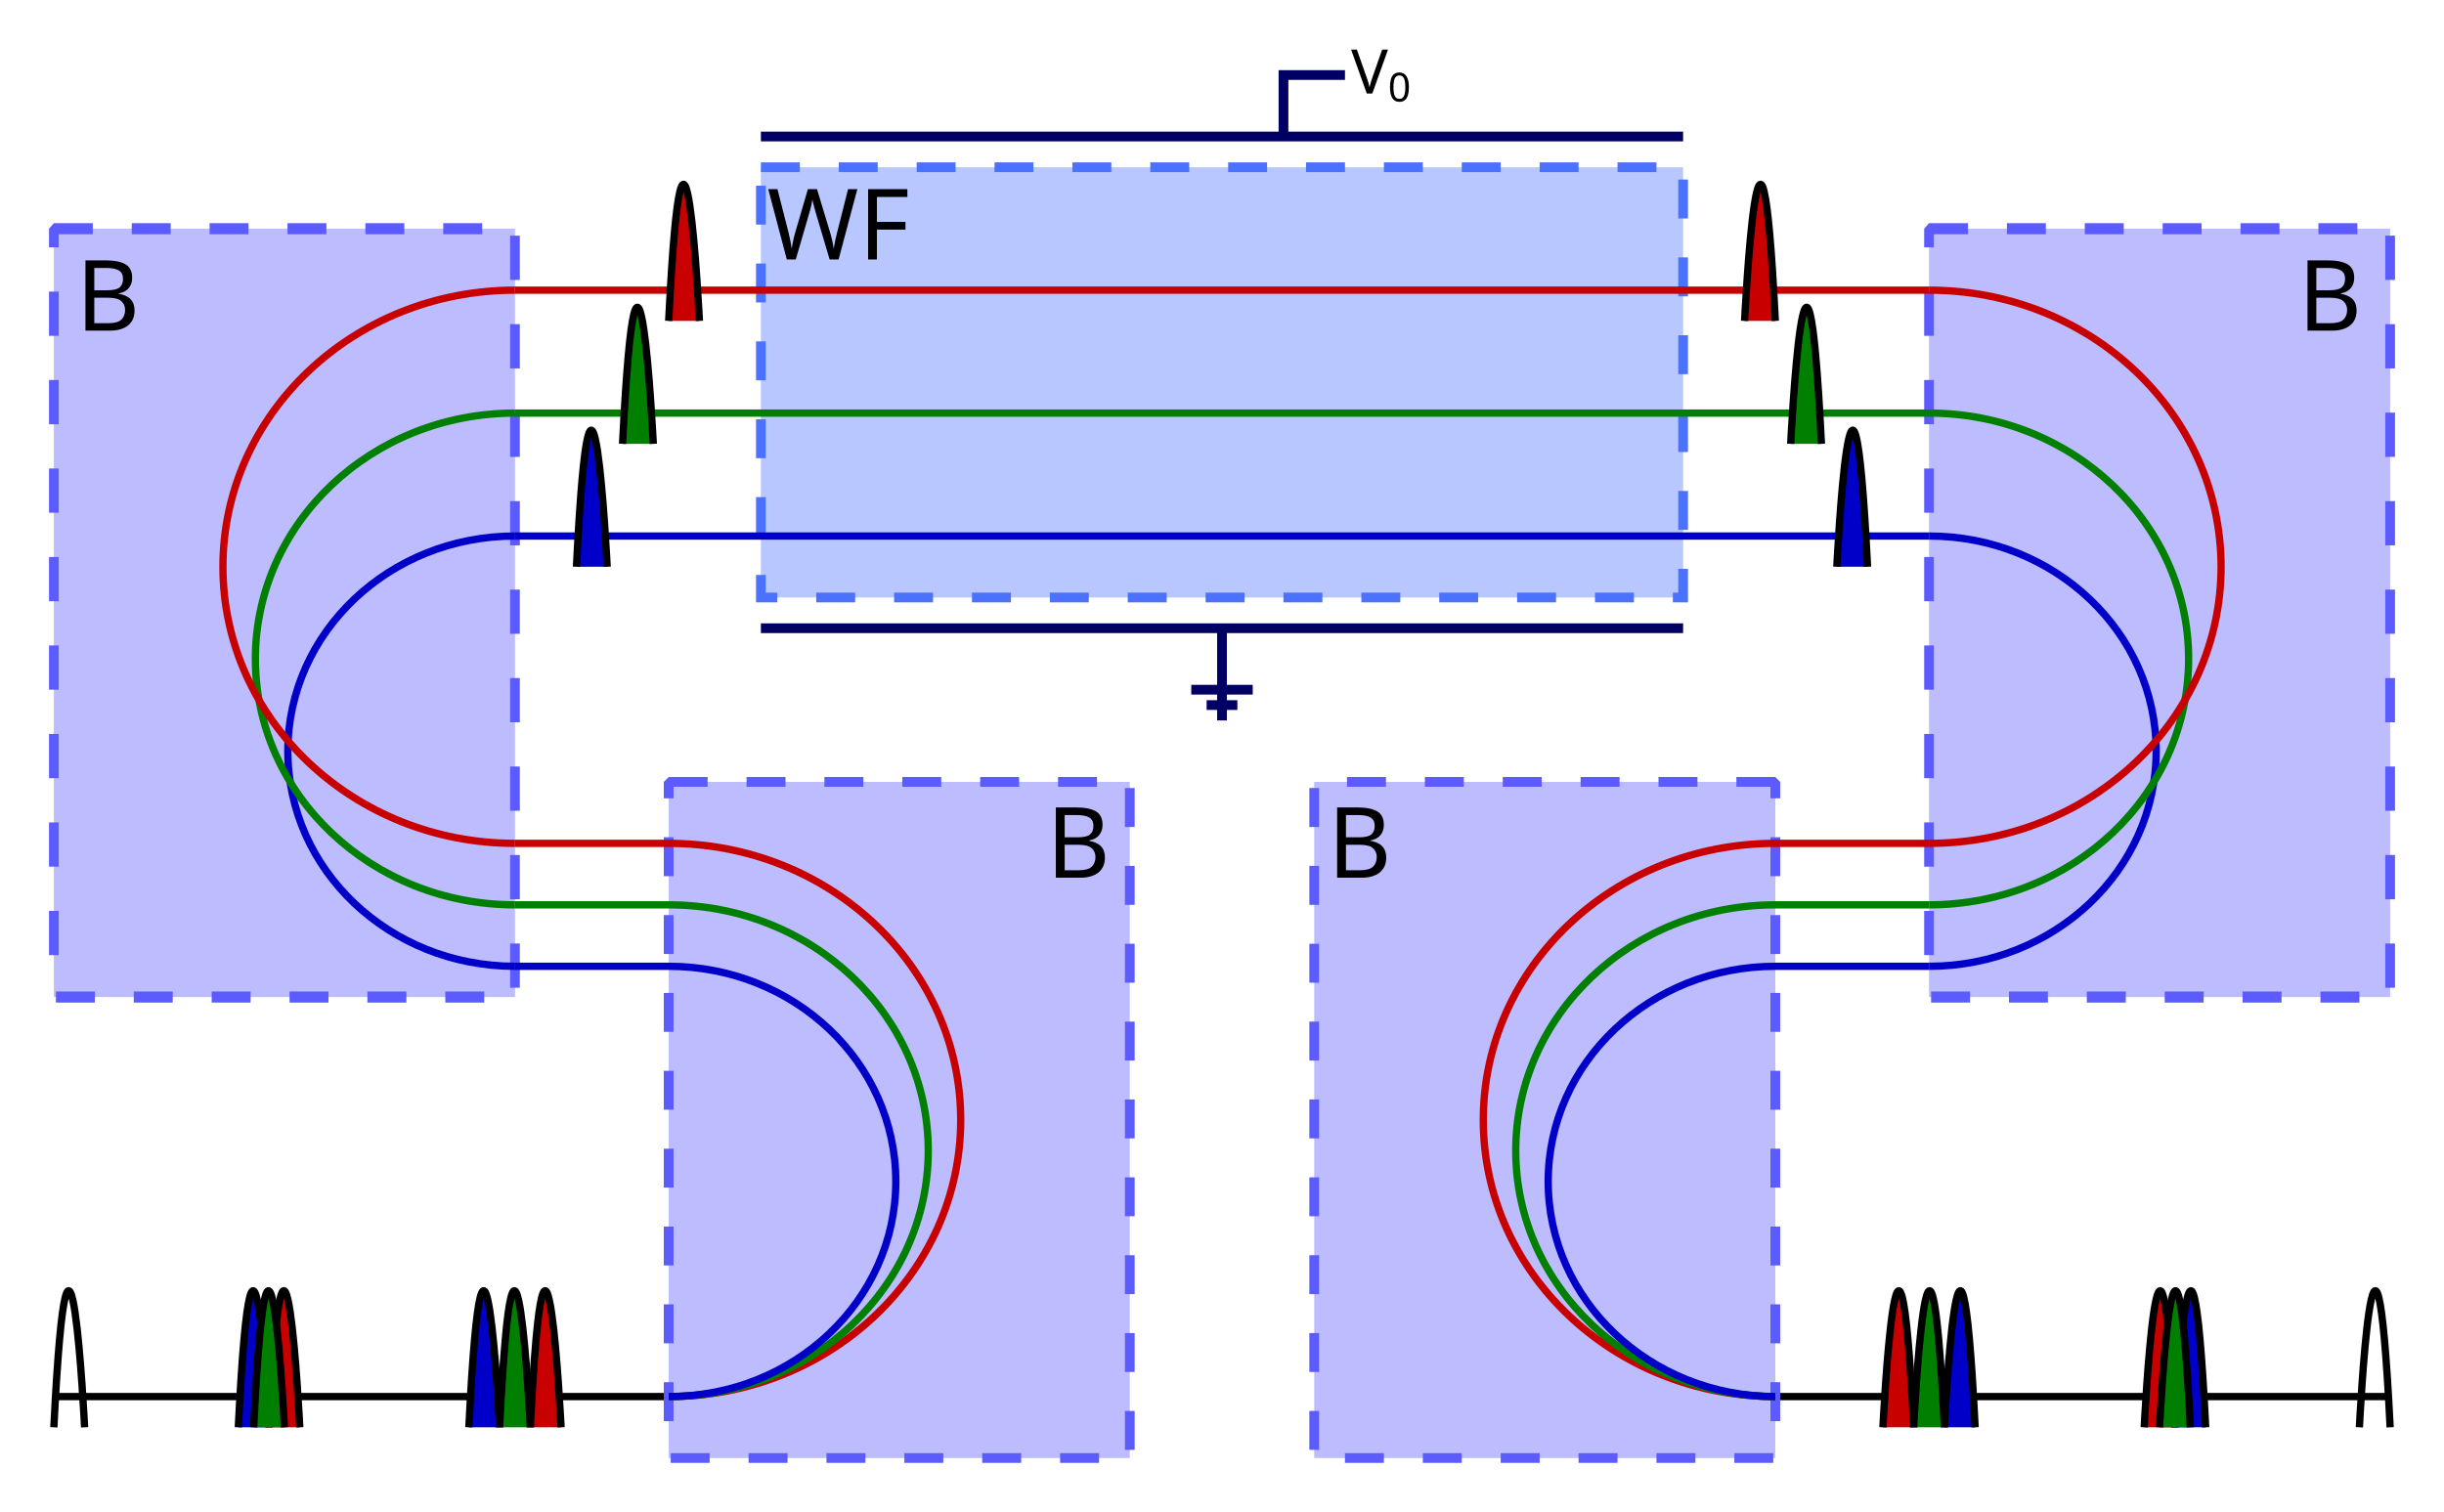
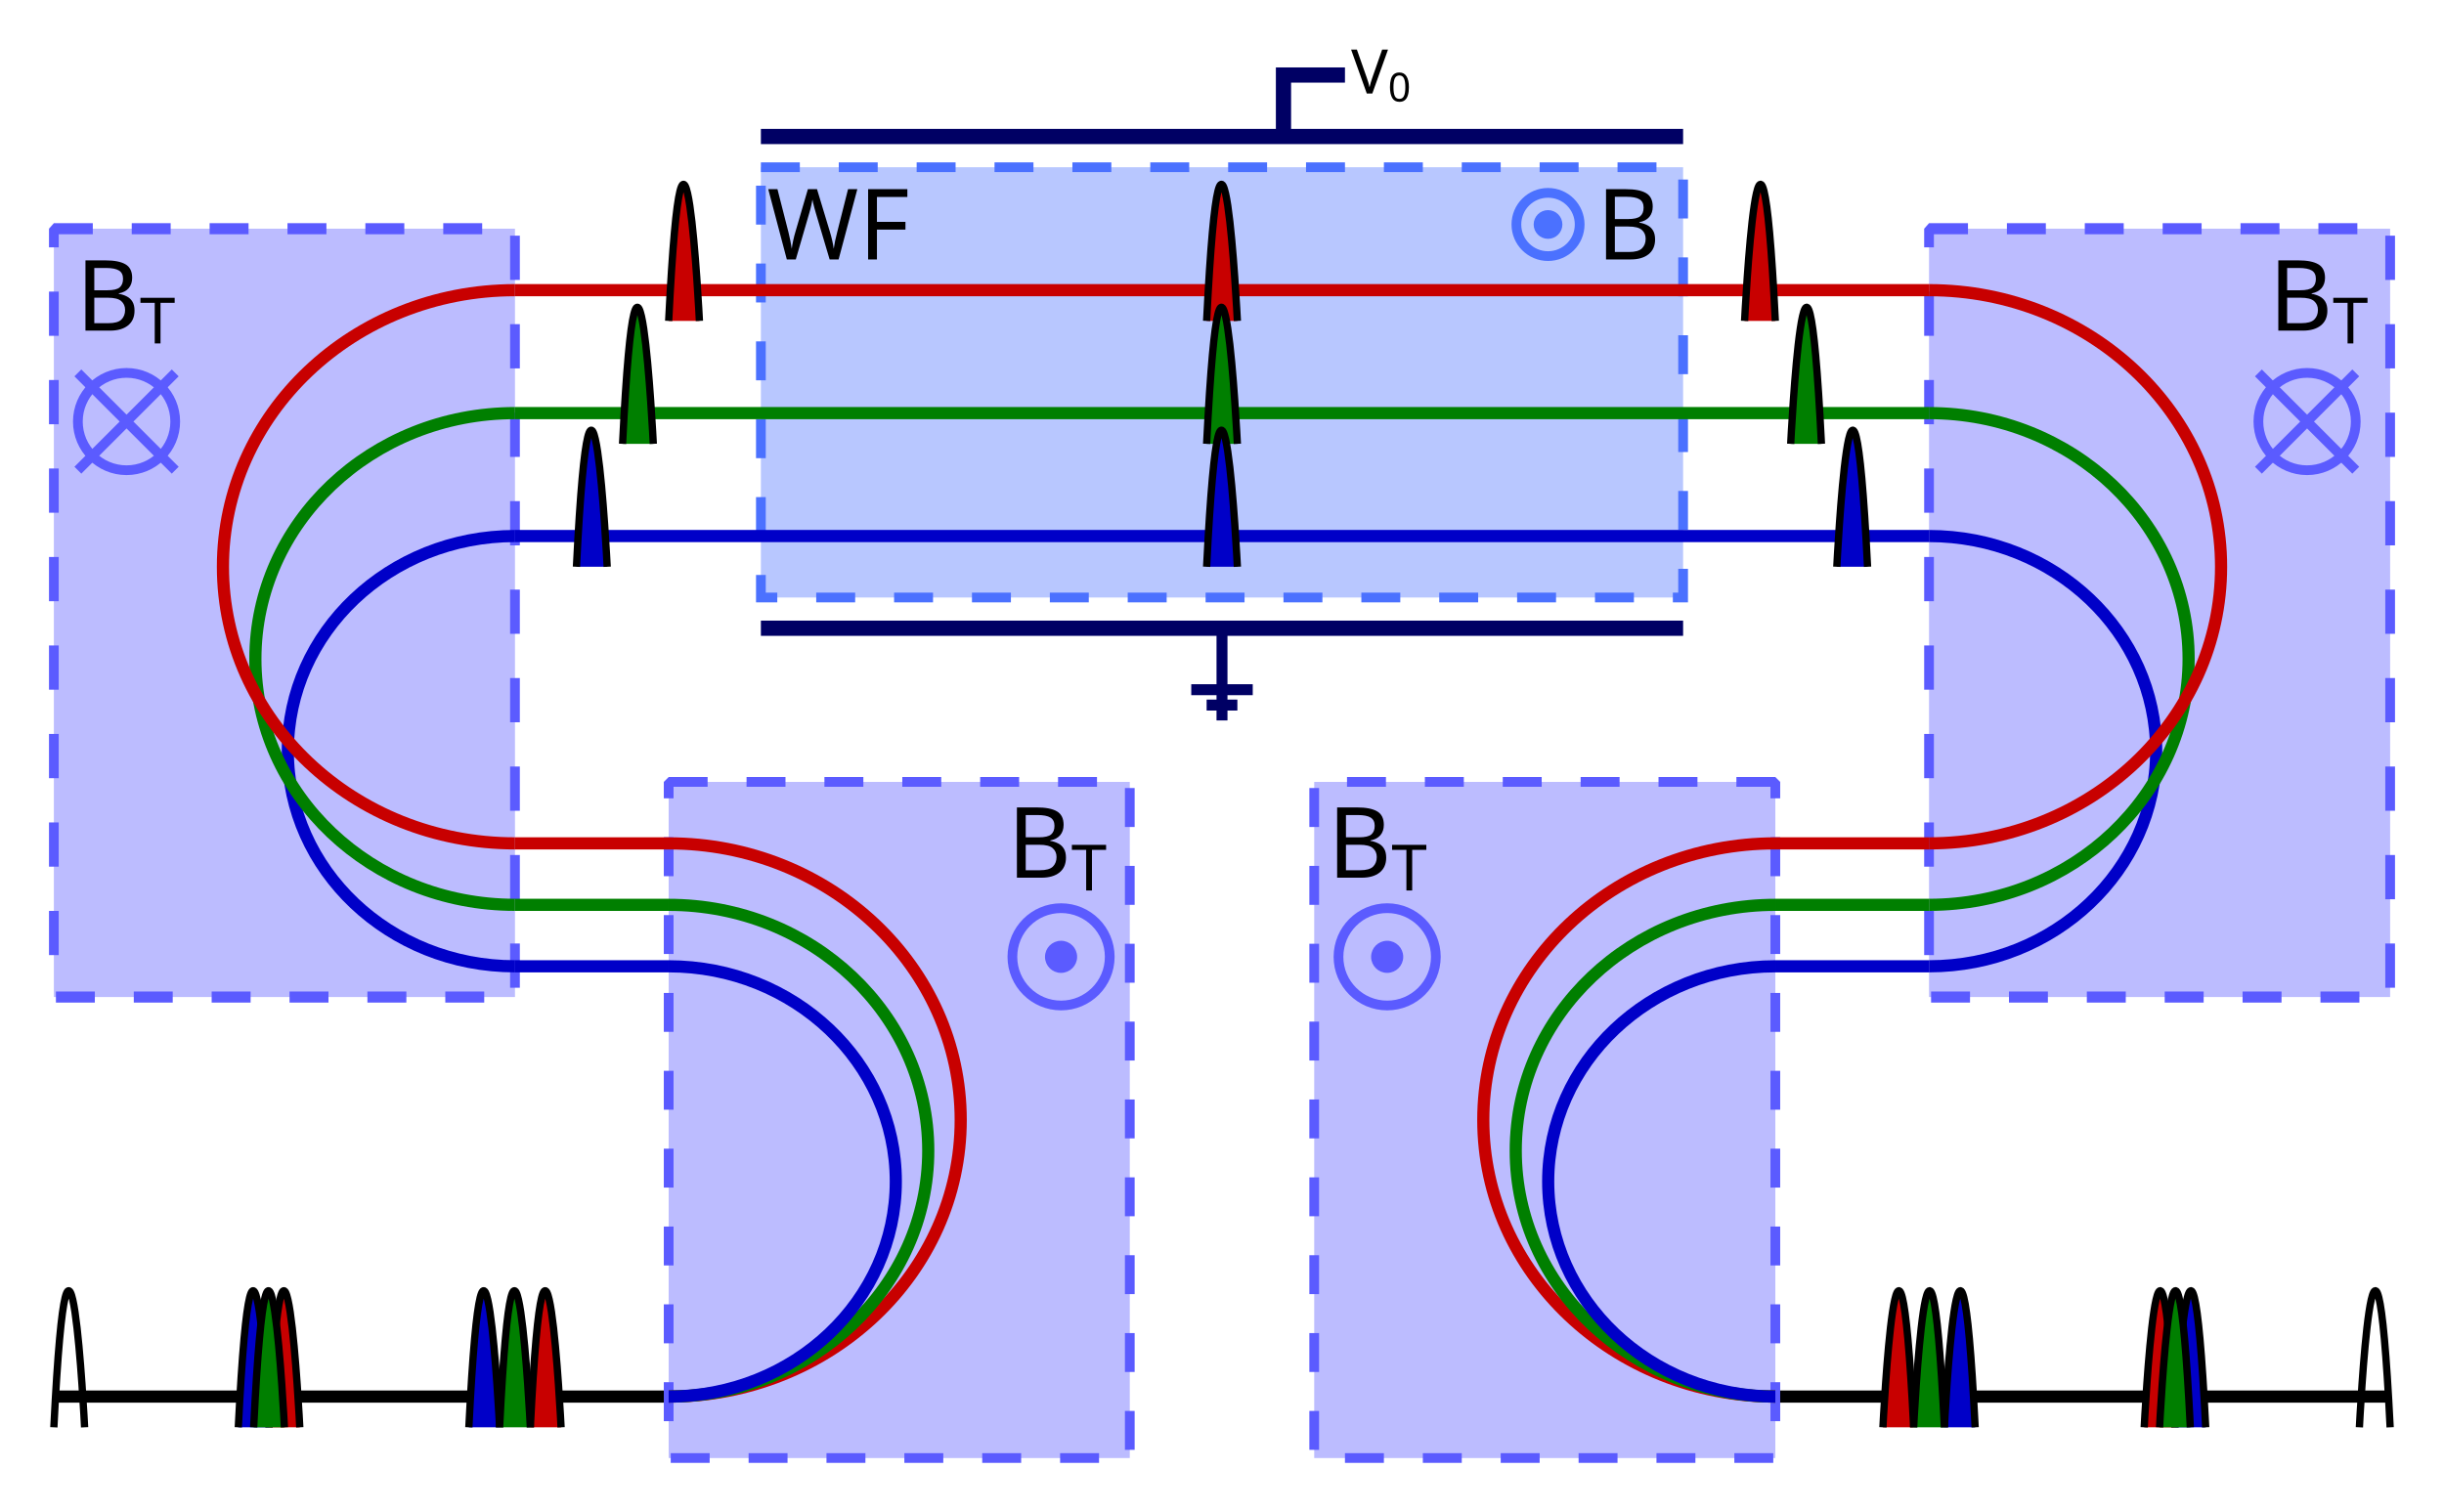
<svg xmlns="http://www.w3.org/2000/svg" xmlns:xlink="http://www.w3.org/1999/xlink" width="502.132" height="310.63" id="svg2" version="1.1">
  <defs id="defs4">
    <marker orient="auto" refY="0" refX="0" id="Arrow1Lend" style="overflow:visible">
      <path id="path3821" d="M 0,0 5,-5 -12.5,0 5,5 0,0 z" style="fill-rule:evenodd;stroke:#000000;stroke-width:1pt;marker-start:none" transform="matrix(-0.8,0,0,-0.8,-10,0)" />
    </marker>
    <marker orient="auto" refY="0" refX="0" id="Arrow1Lstart" style="overflow:visible">
      <path id="path3818" d="M 0,0 5,-5 -12.5,0 5,5 0,0 z" style="fill-rule:evenodd;stroke:#000000;stroke-width:1pt;marker-start:none" transform="matrix(0.8,0,0,0.8,10,0)" />
    </marker>
  </defs>
  <g id="layer1" transform="translate(1.065988,-555.3641)">
    <rect style="fill:#b8c7ff;fill-opacity:1;stroke:#4b71ff;stroke-width:2;stroke-miterlimit:4;stroke-opacity:1;stroke-dasharray:8, 8;stroke-dashoffset:0" id="rect4567" width="189.474" height="88.421" x="155.263" y="589.731" />
    <use x="0" y="0" xlink:href="#use4597" id="use4624" transform="translate(385.2632,9.0000014e-7)" width="1000" height="500" />
    <use x="0" y="0" xlink:href="#rect2989" id="use4597" transform="matrix(1,0,0,1.136364,-126.3158,-211.3269)" width="1000" height="500" />
-     <path style="fill:none;stroke:#000000;stroke-width:1.5;stroke-linecap:butt;stroke-linejoin:miter;stroke-opacity:1;stroke-miterlimit:4;stroke-dasharray:none" d="m 10,842.362 126.316,0" id="path2987" />
+     <path style="fill:none;stroke:#000000;stroke-width:2.5;stroke-linecap:butt;stroke-linejoin:miter;stroke-opacity:1;stroke-miterlimit:4;stroke-dasharray:none" d="m 10,842.362 126.316,0" id="path2987" />
    <rect style="fill:#bcbcff;fill-opacity:1;fill-rule:evenodd;stroke:#5b5bff;stroke-width:2;stroke-linecap:butt;stroke-linejoin:bevel;stroke-miterlimit:4;stroke-opacity:1;stroke-dasharray:8, 8;stroke-dashoffset:0" id="rect2989" width="94.737" height="138.947" x="136.316" y="716.046" />
-     <path style="fill:none;stroke:#c80000;stroke-width:2.375;stroke-linecap:butt;stroke-linejoin:miter;stroke-miterlimit:4;stroke-opacity:1;stroke-dasharray:none" id="path2991" d="M 250,355 A 90,95 0 1 1 70,355" transform="matrix(0,-0.6315789,0.6315789,0,-87.89474,886.5727)" />
-     <path transform="matrix(0,-0.5614037,0.5614037,0,-62.98253,881.6605)" d="M 250,355 A 90,95 0 1 1 70,355" id="path3004" style="fill:none;stroke:#007f00;stroke-width:2.672;stroke-linecap:butt;stroke-linejoin:miter;stroke-miterlimit:4;stroke-opacity:1;stroke-dasharray:none" />
-     <path style="fill:none;stroke:#0000c8;stroke-width:3.054;stroke-linecap:butt;stroke-linejoin:miter;stroke-miterlimit:4;stroke-opacity:1;stroke-dasharray:none" id="path3006" d="M 250,355 A 90,95 0 1 1 70,355" transform="matrix(0,-0.4912289,0.4912289,0,-38.07047,876.7483)" />
+     <path style="fill:none;stroke:#c80000;stroke-width:3.958;stroke-linecap:butt;stroke-linejoin:miter;stroke-miterlimit:4;stroke-opacity:1;stroke-dasharray:none" id="path2991" d="m 250,355 c 0,52.467 -40.294,95 -90,95 -49.706,0 -90,-42.533 -90,-95 0,0 0,0 0,0" transform="matrix(0,-0.6315789,0.6315789,0,-87.89474,886.5727)" />
+     <path transform="matrix(0,-0.5614037,0.5614037,0,-62.98253,881.6605)" d="m 250,355 c 0,52.467 -40.294,95 -90,95 -49.706,0 -90,-42.533 -90,-95 0,0 0,0 0,0" id="path3004" style="fill:none;stroke:#007f00;stroke-width:4.453;stroke-linecap:butt;stroke-linejoin:miter;stroke-miterlimit:4;stroke-opacity:1;stroke-dasharray:none" />
+     <path style="fill:none;stroke:#0000c8;stroke-width:5.089;stroke-linecap:butt;stroke-linejoin:miter;stroke-miterlimit:4;stroke-opacity:1;stroke-dasharray:none" id="path3006" d="m 250,355 c 0,52.467 -40.294,95 -90,95 -49.706,0 -90,-42.533 -90,-95 0,0 0,0 0,0" transform="matrix(0,-0.4912289,0.4912289,0,-38.07047,876.7483)" />
    <use x="0" y="0" xlink:href="#path3006" id="use4458" transform="matrix(-1,0,0,-1,241.0526,1507.882)" width="1000" height="500" />
    <path style="fill:none;stroke:#000000;stroke-width:1.5;stroke-linecap:butt;stroke-linejoin:miter;stroke-opacity:1;stroke-miterlimit:4;stroke-dasharray:none" d="m 10,848.678 c 3.158,-63.158 6.316,0 6.316,0" id="path3788" />
    <path id="path3790" d="m 54.211,848.678 c 3.158,-63.158 6.316,0 6.316,0" style="fill:#c80000;fill-opacity:1;stroke:#000000;stroke-width:1.5;stroke-linecap:butt;stroke-linejoin:miter;stroke-opacity:1;stroke-miterlimit:4;stroke-dasharray:none" />
    <path style="fill:#0000c8;fill-opacity:1;stroke:#000000;stroke-width:1.5;stroke-linecap:butt;stroke-linejoin:miter;stroke-opacity:1;stroke-miterlimit:4;stroke-dasharray:none" d="m 47.895,848.678 c 3.158,-63.158 6.316,0 6.316,0" id="path3796" />
    <path id="path3798" d="m 51.053,848.678 c 3.158,-63.158 6.316,0 6.316,0" style="fill:#007f00;fill-opacity:1;stroke:#000000;stroke-width:1.5;stroke-linecap:butt;stroke-linejoin:miter;stroke-opacity:1;stroke-miterlimit:4;stroke-dasharray:none" />
    <use x="0" y="0" xlink:href="#path3004" id="use4460" transform="matrix(-1,0,0,-1,241.0526,1482.619)" width="1000" height="500" />
    <use x="0" y="0" xlink:href="#path2991" id="use4462" transform="matrix(-1,0,0,-1,241.0526,1457.356)" width="1000" height="500" />
    <use x="0" y="0" xlink:href="#path3790" id="use4464" transform="translate(53.68421,-9.0000014e-7)" width="1000" height="500" />
    <use x="0" y="0" xlink:href="#path3796" id="use4466" transform="translate(47.36842,-9.0000014e-7)" width="1000" height="500" />
    <use x="0" y="0" xlink:href="#path3798" id="use4468" transform="translate(50.52632,-9.0000014e-7)" width="1000" height="500" />
-     <text xml:space="preserve" style="font-size:20.211px;font-style:normal;font-weight:normal;line-height:125%;letter-spacing:0px;word-spacing:0px;fill:#000000;fill-opacity:1;stroke:none;font-family:Sans" x="213.895" y="735.731" id="text4470">
-       <tspan id="tspan4472" x="213.895" y="735.731">B</tspan>
+     <text xml:space="preserve" style="font-size:20.211px;font-style:normal;font-weight:normal;line-height:125%;letter-spacing:0px;word-spacing:0px;fill:#000000;fill-opacity:1;stroke:none;font-family:Sans" x="205.895" y="735.731" id="text4470">
+       <tspan id="tspan4472" x="205.895" y="735.731">B<tspan style="font-size:65.001%;baseline-shift:sub" id="tspan3052">T</tspan>
+       </tspan>
    </text>
-     <use x="0" y="0" xlink:href="#text4470" id="use4474" transform="translate(-199.3684,-112.421)" width="1000" height="500" />
-     <path style="fill:none;stroke:#c80000;stroke-width:1.5;stroke-linecap:butt;stroke-linejoin:miter;stroke-miterlimit:4;stroke-opacity:1;stroke-dasharray:none" d="m 104.737,728.678 31.579,0" id="path4476" />
-     <path style="fill:none;stroke:#007f00;stroke-width:1.5;stroke-linecap:butt;stroke-linejoin:miter;stroke-miterlimit:4;stroke-opacity:1;stroke-dasharray:none" d="m 136.316,741.31 -31.579,0" id="path4478" />
-     <path style="fill:none;stroke:#0000c8;stroke-width:1.5;stroke-linecap:butt;stroke-linejoin:miter;stroke-miterlimit:4;stroke-opacity:1;stroke-dasharray:none" d="m 104.737,753.941 31.579,0" id="path4480" />
+     <use x="0" y="0" xlink:href="#text4470" id="use4474" transform="translate(-191.3684,-112.421)" width="1000" height="500" />
+     <path style="fill:none;stroke:#c80000;stroke-width:2.5;stroke-linecap:butt;stroke-linejoin:miter;stroke-miterlimit:4;stroke-opacity:1;stroke-dasharray:none" d="m 104.737,728.678 31.579,0" id="path4476" />
+     <path style="fill:none;stroke:#007f00;stroke-width:2.5;stroke-linecap:butt;stroke-linejoin:miter;stroke-miterlimit:4;stroke-opacity:1;stroke-dasharray:none" d="m 136.316,741.31 -31.579,0" id="path4478" />
+     <path style="fill:none;stroke:#0000c8;stroke-width:2.5;stroke-linecap:butt;stroke-linejoin:miter;stroke-miterlimit:4;stroke-opacity:1;stroke-dasharray:none" d="m 104.737,753.941 31.579,0" id="path4480" />
    <use x="0" y="0" xlink:href="#path2987" id="use4482" transform="matrix(-1,0,0,1,500,-9.0000014e-7)" width="1000" height="500" />
    <use x="0" y="0" xlink:href="#rect2989" id="use4484" transform="matrix(-1,0,0,1,500,-9.0000014e-7)" width="1000" height="500" />
    <use x="0" y="0" xlink:href="#path2991" id="use4486" transform="matrix(-1,0,0,1,500,-9.0000002e-7)" width="1000" height="500" />
    <use x="0" y="0" xlink:href="#path3004" id="use4488" transform="matrix(-1,0,0,1,500,-9.0000014e-7)" width="1000" height="500" />
    <use x="0" y="0" xlink:href="#path3006" id="use4490" transform="matrix(-1,0,0,1,500,-9.0000002e-7)" width="1000" height="500" />
    <use x="0" y="0" xlink:href="#use4458" id="use4494" transform="matrix(-1,0,0,1,500,-9.0000014e-7)" width="1000" height="500" />
    <use x="0" y="0" xlink:href="#path3788" id="use4496" transform="matrix(-1,0,0,1,500,-9.0000014e-7)" width="1000" height="500" />
    <use x="0" y="0" xlink:href="#path3790" id="use4498" transform="matrix(-1,0,0,1,500,-9.0000014e-7)" width="1000" height="500" />
    <use x="0" y="0" xlink:href="#path3796" id="use4500" transform="matrix(-1,0,0,1,500,-9.0000014e-7)" width="1000" height="500" />
    <use x="0" y="0" xlink:href="#path3798" id="use4502" transform="matrix(-1,0,0,1,500,-9.0000014e-7)" width="1000" height="500" />
    <use x="0" y="0" xlink:href="#use4460" id="use4504" transform="matrix(-1,0,0,1,500,-9.0000014e-7)" width="1000" height="500" />
    <use x="0" y="0" xlink:href="#use4462" id="use4506" transform="matrix(-1,0,0,1,500,-9.0000014e-7)" width="1000" height="500" />
    <use x="0" y="0" xlink:href="#use4464" id="use4508" transform="matrix(-1,0,0,1,500,-9.0000014e-7)" width="1000" height="500" />
    <use x="0" y="0" xlink:href="#use4466" id="use4510" transform="matrix(-1,0,0,1,500,-9.0000014e-7)" width="1000" height="500" />
    <use x="0" y="0" xlink:href="#use4468" id="use4512" transform="matrix(-1,0,0,1,500,-9.0000014e-7)" width="1000" height="500" />
-     <use x="0" y="0" xlink:href="#text4470" id="use4514" transform="translate(57.79277,-9.0000014e-7)" width="1000" height="500" />
-     <use x="0" y="0" xlink:href="#use4474" id="use4516" transform="translate(456.5296,-9.0000014e-7)" width="1000" height="500" />
+     <use x="0" y="0" xlink:href="#text4470" id="use4514" transform="translate(65.79277,-9.0000014e-7)" width="1000" height="500" />
+     <use x="0" y="0" xlink:href="#use4474" id="use4516" transform="translate(450.5296,-9.0000015e-7)" width="1000" height="500" />
    <use x="0" y="0" xlink:href="#path4476" id="use4518" transform="matrix(-1,0,0,1,500,-9.0000014e-7)" width="1000" height="500" />
    <use x="0" y="0" xlink:href="#path4478" id="use4520" transform="matrix(-1,0,0,1,500,-9.0000014e-7)" width="1000" height="500" />
    <use x="0" y="0" xlink:href="#path4480" id="use4522" transform="matrix(-1,0,0,1,500,-9.0000014e-7)" width="1000" height="500" />
-     <path id="use4524" d="m 104.737,614.994 290.526,0" style="fill:none;stroke:#c80000;stroke-width:1.5;stroke-linecap:butt;stroke-linejoin:miter;stroke-miterlimit:4;stroke-opacity:1;stroke-dasharray:none" />
-     <path style="fill:none;stroke:#007f00;stroke-width:1.5;stroke-linecap:butt;stroke-linejoin:miter;stroke-miterlimit:4;stroke-opacity:1;stroke-dasharray:none" d="m 104.737,640.257 290.526,0" id="path4528" />
-     <path id="path4530" d="m 104.737,665.52 290.526,0" style="fill:none;stroke:#0000c8;stroke-width:1.5;stroke-linecap:butt;stroke-linejoin:miter;stroke-miterlimit:4;stroke-opacity:1;stroke-dasharray:none" />
+     <path id="use4524" d="m 104.737,614.994 290.526,0" style="fill:none;stroke:#c80000;stroke-width:2.5;stroke-linecap:butt;stroke-linejoin:miter;stroke-miterlimit:4;stroke-opacity:1;stroke-dasharray:none" />
+     <path style="fill:none;stroke:#007f00;stroke-width:2.5;stroke-linecap:butt;stroke-linejoin:miter;stroke-miterlimit:4;stroke-opacity:1;stroke-dasharray:none" d="m 104.737,640.257 290.526,0" id="path4528" />
+     <path id="path4530" d="m 104.737,665.52 290.526,0" style="fill:none;stroke:#0000c8;stroke-width:2.5;stroke-linecap:butt;stroke-linejoin:miter;stroke-miterlimit:4;stroke-opacity:1;stroke-dasharray:none" />
    <use x="0" y="0" xlink:href="#path3790" id="use4532" transform="translate(82.10526,-227.3684)" width="1000" height="500" />
    <use x="0" y="0" xlink:href="#path3796" id="use4534" transform="translate(69.47368,-176.8421)" width="1000" height="500" />
    <use x="0" y="0" xlink:href="#path3798" id="use4536" transform="translate(75.78947,-202.1053)" width="1000" height="500" />
    <use x="0" y="0" xlink:href="#use4532" id="use4538" width="1000" height="500" transform="matrix(-1,0,0,1,500,-9.0000014e-7)" />
    <use x="0" y="0" xlink:href="#use4534" id="use4540" width="1000" height="500" transform="matrix(-1,0,0,1,500,-9.0000014e-7)" />
    <use x="0" y="0" xlink:href="#use4536" id="use4542" width="1000" height="500" transform="matrix(-1,0,0,1,500,-9.0000014e-7)" />
-     <path style="fill:none;stroke:#000064;stroke-width:2;stroke-linecap:butt;stroke-linejoin:miter;stroke-miterlimit:4;stroke-opacity:1;stroke-dasharray:none" d="m 344.737,684.467 -189.474,0" id="path4563" />
-     <use x="0" y="0" xlink:href="#path4563" id="use4565" transform="translate(0,-101.0526)" width="1000" height="500" />
+     <path style="fill:none;stroke:#000064;stroke-width:3.125;stroke-linecap:butt;stroke-linejoin:miter;stroke-miterlimit:4;stroke-opacity:1;stroke-dasharray:none" d="m 344.737,684.467 -189.474,0" id="path4563" />
+     <use x="0" y="0" xlink:href="#path4563" id="use4565" transform="translate(0,-101.0526)" width="1000" height="500" style="stroke-width:3.125;stroke-miterlimit:4;stroke-dasharray:none" />
    <text id="use4626" y="608.678" x="156.526" style="font-size:20.211px;font-style:normal;font-weight:normal;line-height:125%;letter-spacing:0px;word-spacing:0px;fill:#000000;fill-opacity:1;stroke:none;font-family:Sans" xml:space="preserve">
      <tspan y="608.678" x="156.526" id="tspan4634">WF</tspan>
    </text>
-     <g id="g4654" style="stroke:#000064;stroke-width:1.583;stroke-opacity:1" transform="matrix(0.6315789,0,0,0.6315789,-21.57895,215.6071)">
-       <path transform="translate(0,552.3622)" id="path4636" d="m 430,190 0,30" style="fill:none;stroke:#000064;stroke-width:3.167;stroke-linecap:butt;stroke-linejoin:miter;stroke-miterlimit:4;stroke-opacity:1;stroke-dasharray:none" />
-       <path id="path4638" d="m 420,762.362 20,0" style="fill:none;stroke:#000064;stroke-width:3.167;stroke-linecap:butt;stroke-linejoin:miter;stroke-miterlimit:4;stroke-opacity:1;stroke-dasharray:none" />
-       <path id="path4640" d="m 435,767.362 -10,0" style="fill:none;stroke:#000064;stroke-width:3.167;stroke-linecap:butt;stroke-linejoin:miter;stroke-miterlimit:4;stroke-opacity:1;stroke-dasharray:none" />
+     <g id="g4654" style="stroke:#000064;stroke-width:3.562;stroke-opacity:1;stroke-miterlimit:4;stroke-dasharray:none" transform="matrix(0.6315789,0,0,0.6315789,-21.57895,215.6071)">
+       <path transform="translate(0,552.3622)" id="path4636" d="m 430,190 0,30" style="fill:none;stroke:#000064;stroke-width:3.562;stroke-linecap:butt;stroke-linejoin:miter;stroke-miterlimit:4;stroke-opacity:1;stroke-dasharray:none" />
+       <path id="path4638" d="m 420,762.362 20,0" style="fill:none;stroke:#000064;stroke-width:3.562;stroke-linecap:butt;stroke-linejoin:miter;stroke-miterlimit:4;stroke-opacity:1;stroke-dasharray:none" />
+       <path id="path4640" d="m 435,767.362 -10,0" style="fill:none;stroke:#000064;stroke-width:3.562;stroke-linecap:butt;stroke-linejoin:miter;stroke-miterlimit:4;stroke-opacity:1;stroke-dasharray:none" />
    </g>
-     <path style="fill:none;stroke:#000064;stroke-width:2;stroke-linecap:butt;stroke-linejoin:miter;stroke-miterlimit:4;stroke-opacity:1;stroke-dasharray:none" d="m 262.632,583.415 0,-12.632 12.632,0 0,0" id="path4667" />
+     <path style="fill:none;stroke:#000064;stroke-width:3.125;stroke-linecap:butt;stroke-linejoin:miter;stroke-miterlimit:4;stroke-opacity:1;stroke-dasharray:none" d="m 262.632,583.415 0,-12.632 12.632,0 0,0" id="path4667" />
    <text xml:space="preserve" style="font-size:25.263px;font-style:normal;font-weight:normal;line-height:125%;letter-spacing:0px;word-spacing:0px;fill:#000000;fill-opacity:1;stroke:none;font-family:Sans" x="276.526" y="574.573" id="text4669">
      <tspan id="tspan4671" x="276.526" y="574.573" style="font-size:12.632px">V<tspan style="font-size:8.211px;baseline-shift:sub" id="tspan4675">0</tspan>
      </tspan>
    </text>
+     <g id="g3868">
+       <path transform="translate(-3.065988,551.3641)" d="m 230,200.63 a 10,10 0 1 1 -20,0 10,10 0 1 1 20,0 z" id="path3054" style="color:#000000;fill:#bcbcff;fill-opacity:1;fill-rule:evenodd;stroke:#5b5bff;stroke-width:2;stroke-linecap:butt;stroke-linejoin:bevel;stroke-miterlimit:4;stroke-opacity:1;stroke-dasharray:none;stroke-dashoffset:0;marker:none;visibility:visible;display:inline;overflow:visible;enable-background:accumulate" />
+       <path style="color:#000000;fill:#5b5bff;fill-opacity:1;fill-rule:evenodd;stroke:#5b5bff;stroke-width:2;stroke-linecap:butt;stroke-linejoin:bevel;stroke-miterlimit:4;stroke-opacity:1;stroke-dasharray:none;stroke-dashoffset:0;marker:none;visibility:visible;display:inline;overflow:visible;enable-background:accumulate" id="path3866" d="m 230,200.63 a 10,10 0 1 1 -20,0 10,10 0 1 1 20,0 z" transform="matrix(0.3,0,0,0.3,150.934,691.8048)" />
+     </g>
+     <use x="0" y="0" xlink:href="#g3868" id="use3872" transform="translate(67,0)" width="502.132" height="310.63" />
+     <g id="g3904" transform="translate(-3.999998,-4)">
+       <path style="color:#000000;fill:#bcbcff;fill-opacity:1;fill-rule:evenodd;stroke:#5b5bff;stroke-width:2;stroke-linecap:butt;stroke-linejoin:bevel;stroke-miterlimit:4;stroke-opacity:1;stroke-dasharray:none;stroke-dashoffset:0;marker:none;visibility:visible;display:inline;overflow:visible;enable-background:accumulate" id="path3876" d="m 230,200.63 c 0,5.523 -4.477,10 -10,10 -5.523,0 -10,-4.477 -10,-10 0,-5.523 4.477,-10 10,-10 5.523,0 10,4.477 10,10 z" transform="translate(-191.066,445.3641)" />
+       <path transform="translate(-1.065988,555.3641)" d="M 20,100.63 40,80.63 M 40,100.63 20,80.63" style="color:#000000;fill:#bcbcff;fill-opacity:1;fill-rule:evenodd;stroke:#5b5bff;stroke-width:2;stroke-linecap:butt;stroke-linejoin:bevel;stroke-miterlimit:4;stroke-opacity:1;stroke-dasharray:none;stroke-dashoffset:0;marker:none;visibility:visible;display:inline;overflow:visible;enable-background:accumulate" id="path3884" />
+     </g>
+     <use x="0" y="0" xlink:href="#g3904" id="use3908" transform="translate(448,0)" width="502.132" height="310.63" />
+     <g id="g3935" transform="translate(21.54999,2)">
+       <path style="color:#000000;fill:#b8c7ff;fill-opacity:1;fill-rule:nonzero;stroke:#4b71ff;stroke-width:3.077;stroke-linecap:butt;stroke-linejoin:miter;stroke-miterlimit:4;stroke-opacity:1;stroke-dasharray:none;stroke-dashoffset:0;marker:none;visibility:visible;display:inline;overflow:visible;enable-background:accumulate" id="path3912" d="m 230,200.63 c 0,5.523 -4.477,10 -10,10 -5.523,0 -10,-4.477 -10,-10 0,-5.523 4.477,-10 10,-10 5.523,0 10,4.477 10,10 z" transform="matrix(0.65,0,0,0.65,152.434,469.0844)" />
+       <path transform="matrix(0.195,0,0,0.195,252.534,560.3709)" d="m 230,200.63 c 0,5.523 -4.477,10 -10,10 -5.523,0 -10,-4.477 -10,-10 0,-5.523 4.477,-10 10,-10 5.523,0 10,4.477 10,10 z" id="path3914" style="color:#000000;fill:#4b71ff;fill-opacity:1;fill-rule:nonzero;stroke:#4b71ff;stroke-width:10.256;stroke-linecap:butt;stroke-linejoin:miter;stroke-miterlimit:4;stroke-opacity:1;stroke-dasharray:none;stroke-dashoffset:0;marker:none;visibility:visible;display:inline;overflow:visible;enable-background:accumulate" />
+     </g>
+     <text xml:space="preserve" style="font-size:20.211px;font-style:normal;font-weight:normal;line-height:125%;letter-spacing:0px;word-spacing:0px;fill:#000000;fill-opacity:1;stroke:none;font-family:Sans" x="326.934" y="608.678" id="text3945">
+       <tspan id="tspan3947" x="326.934" y="608.678">B</tspan>
+     </text>
+     <use x="0" y="0" xlink:href="#use4532" id="use3949" transform="translate(110.5263,0)" width="502.132" height="310.63" />
+     <use x="0" y="0" xlink:href="#use4536" id="use3951" transform="translate(120,0)" width="502.132" height="310.63" />
+     <use x="0" y="0" xlink:href="#use4534" id="use3953" transform="translate(129.4737,0)" width="502.132" height="310.63" />
  </g>
</svg>
